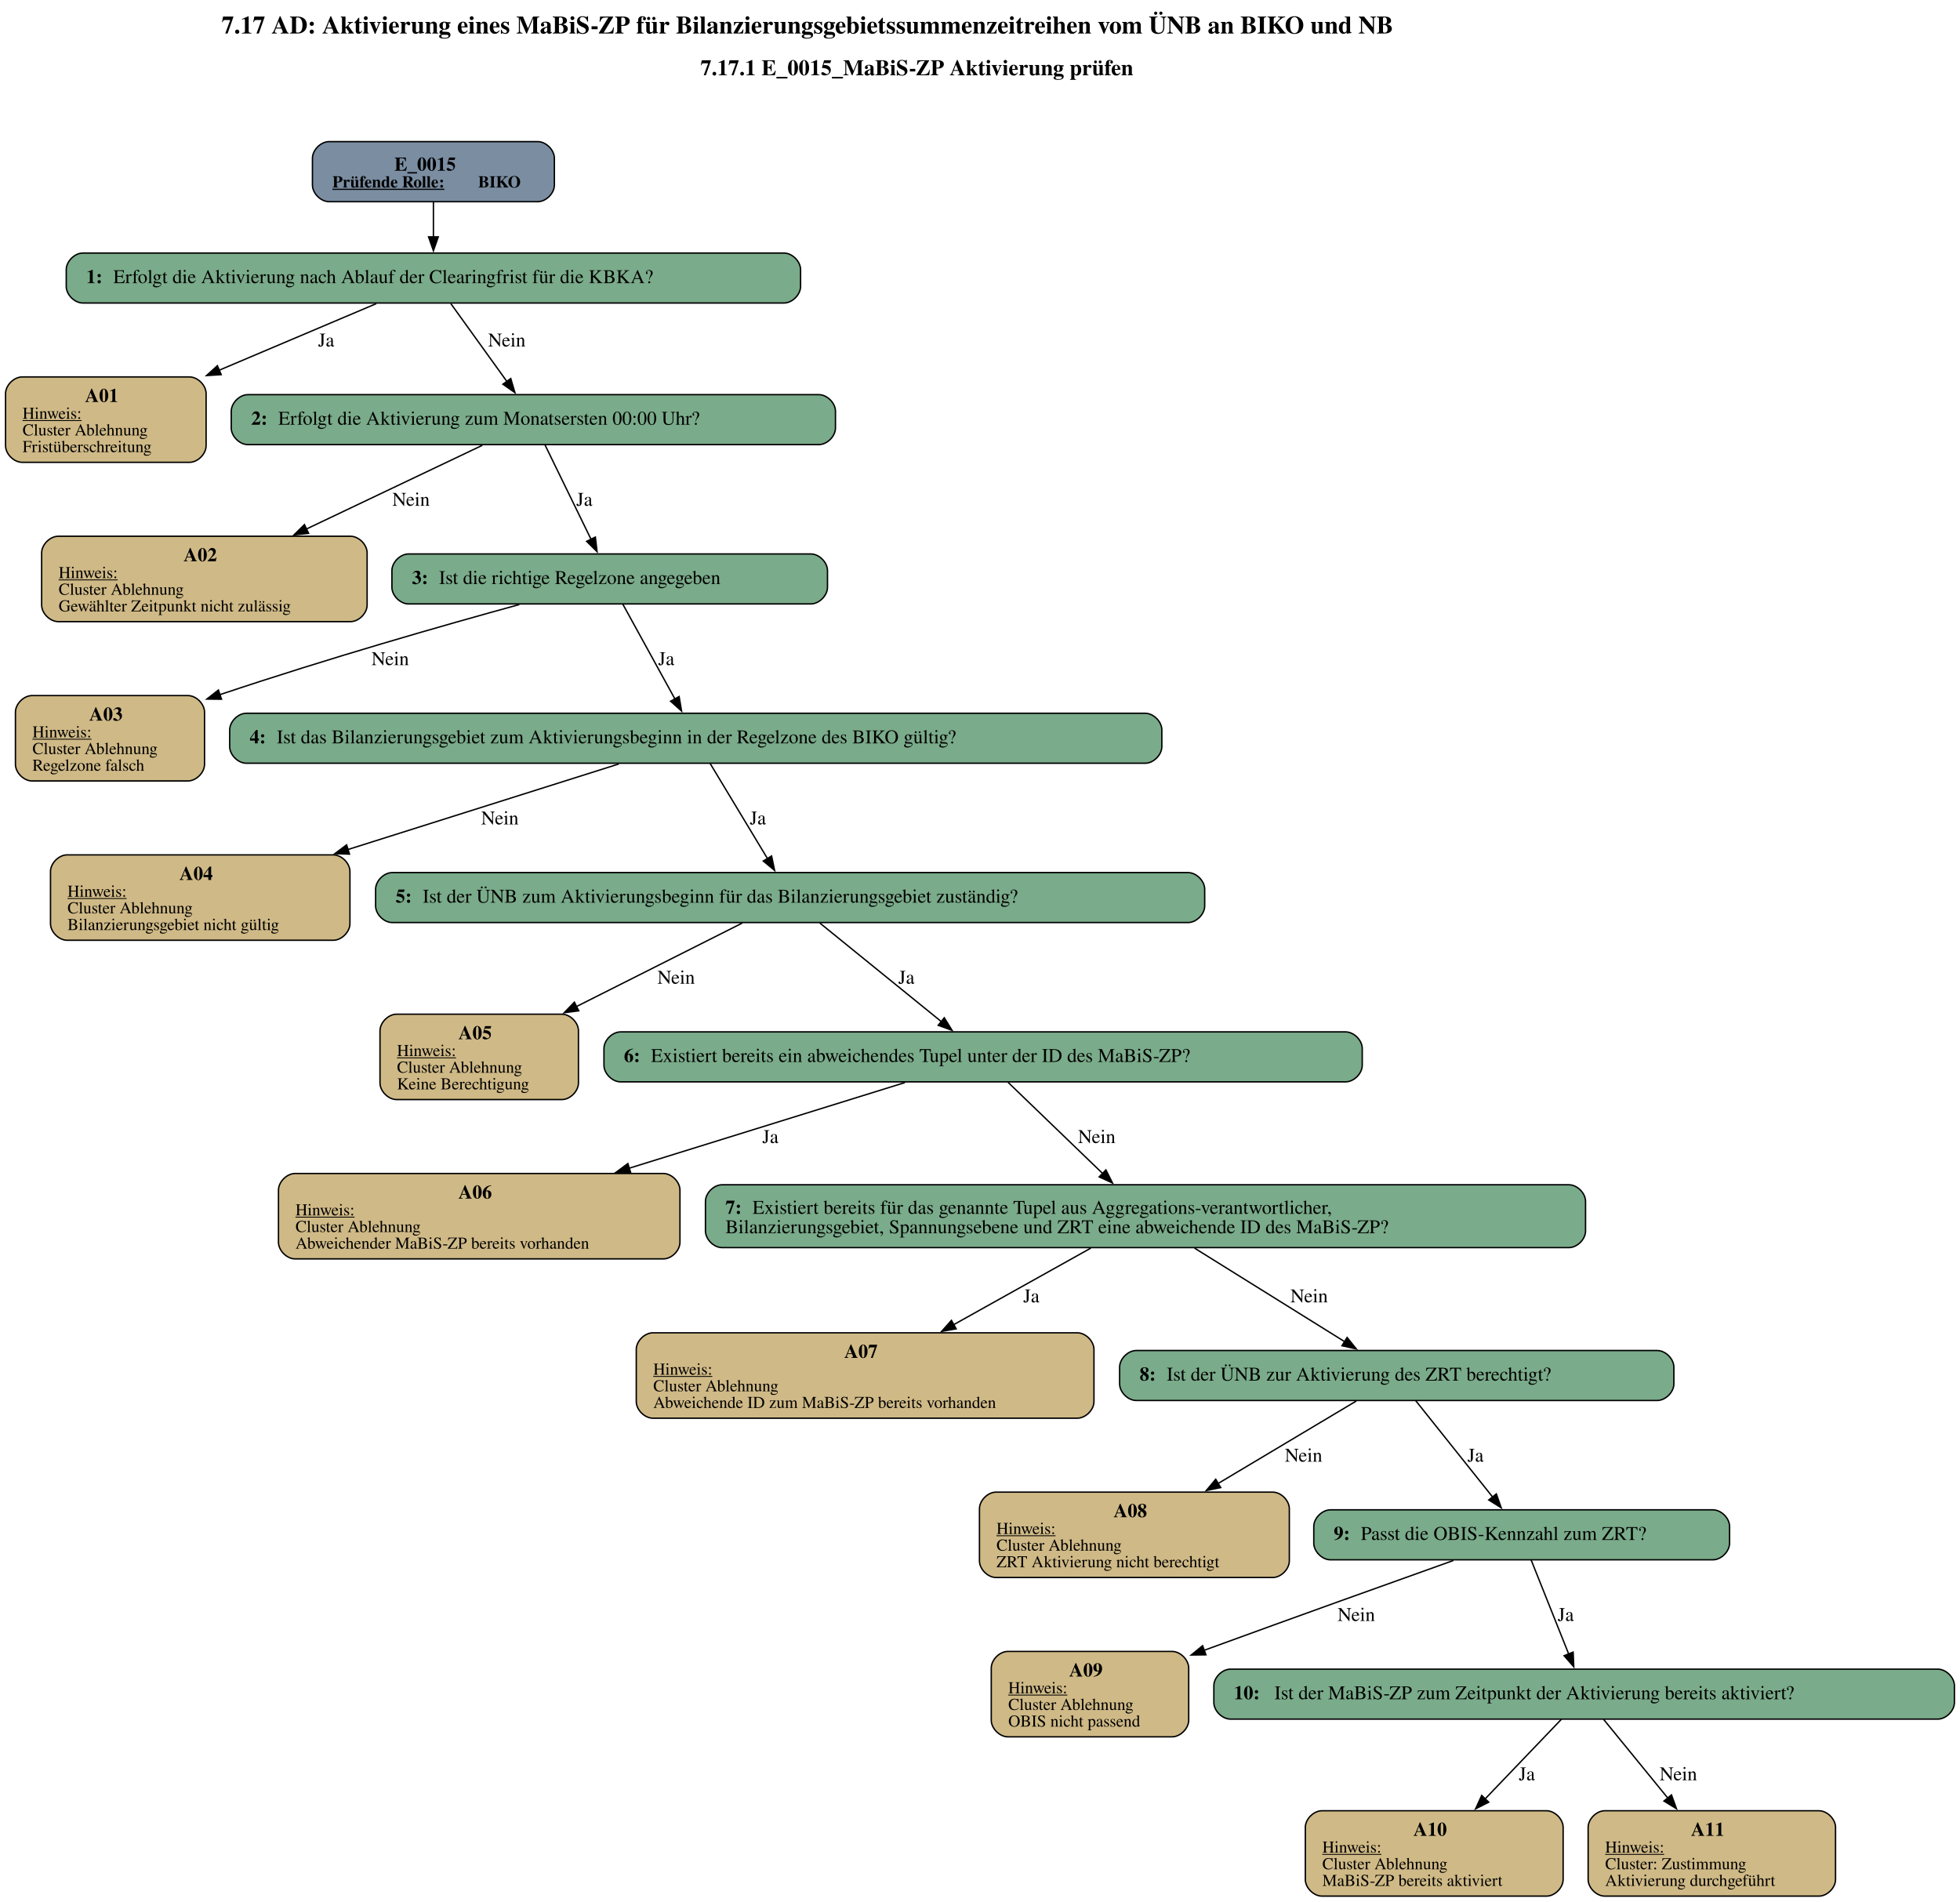
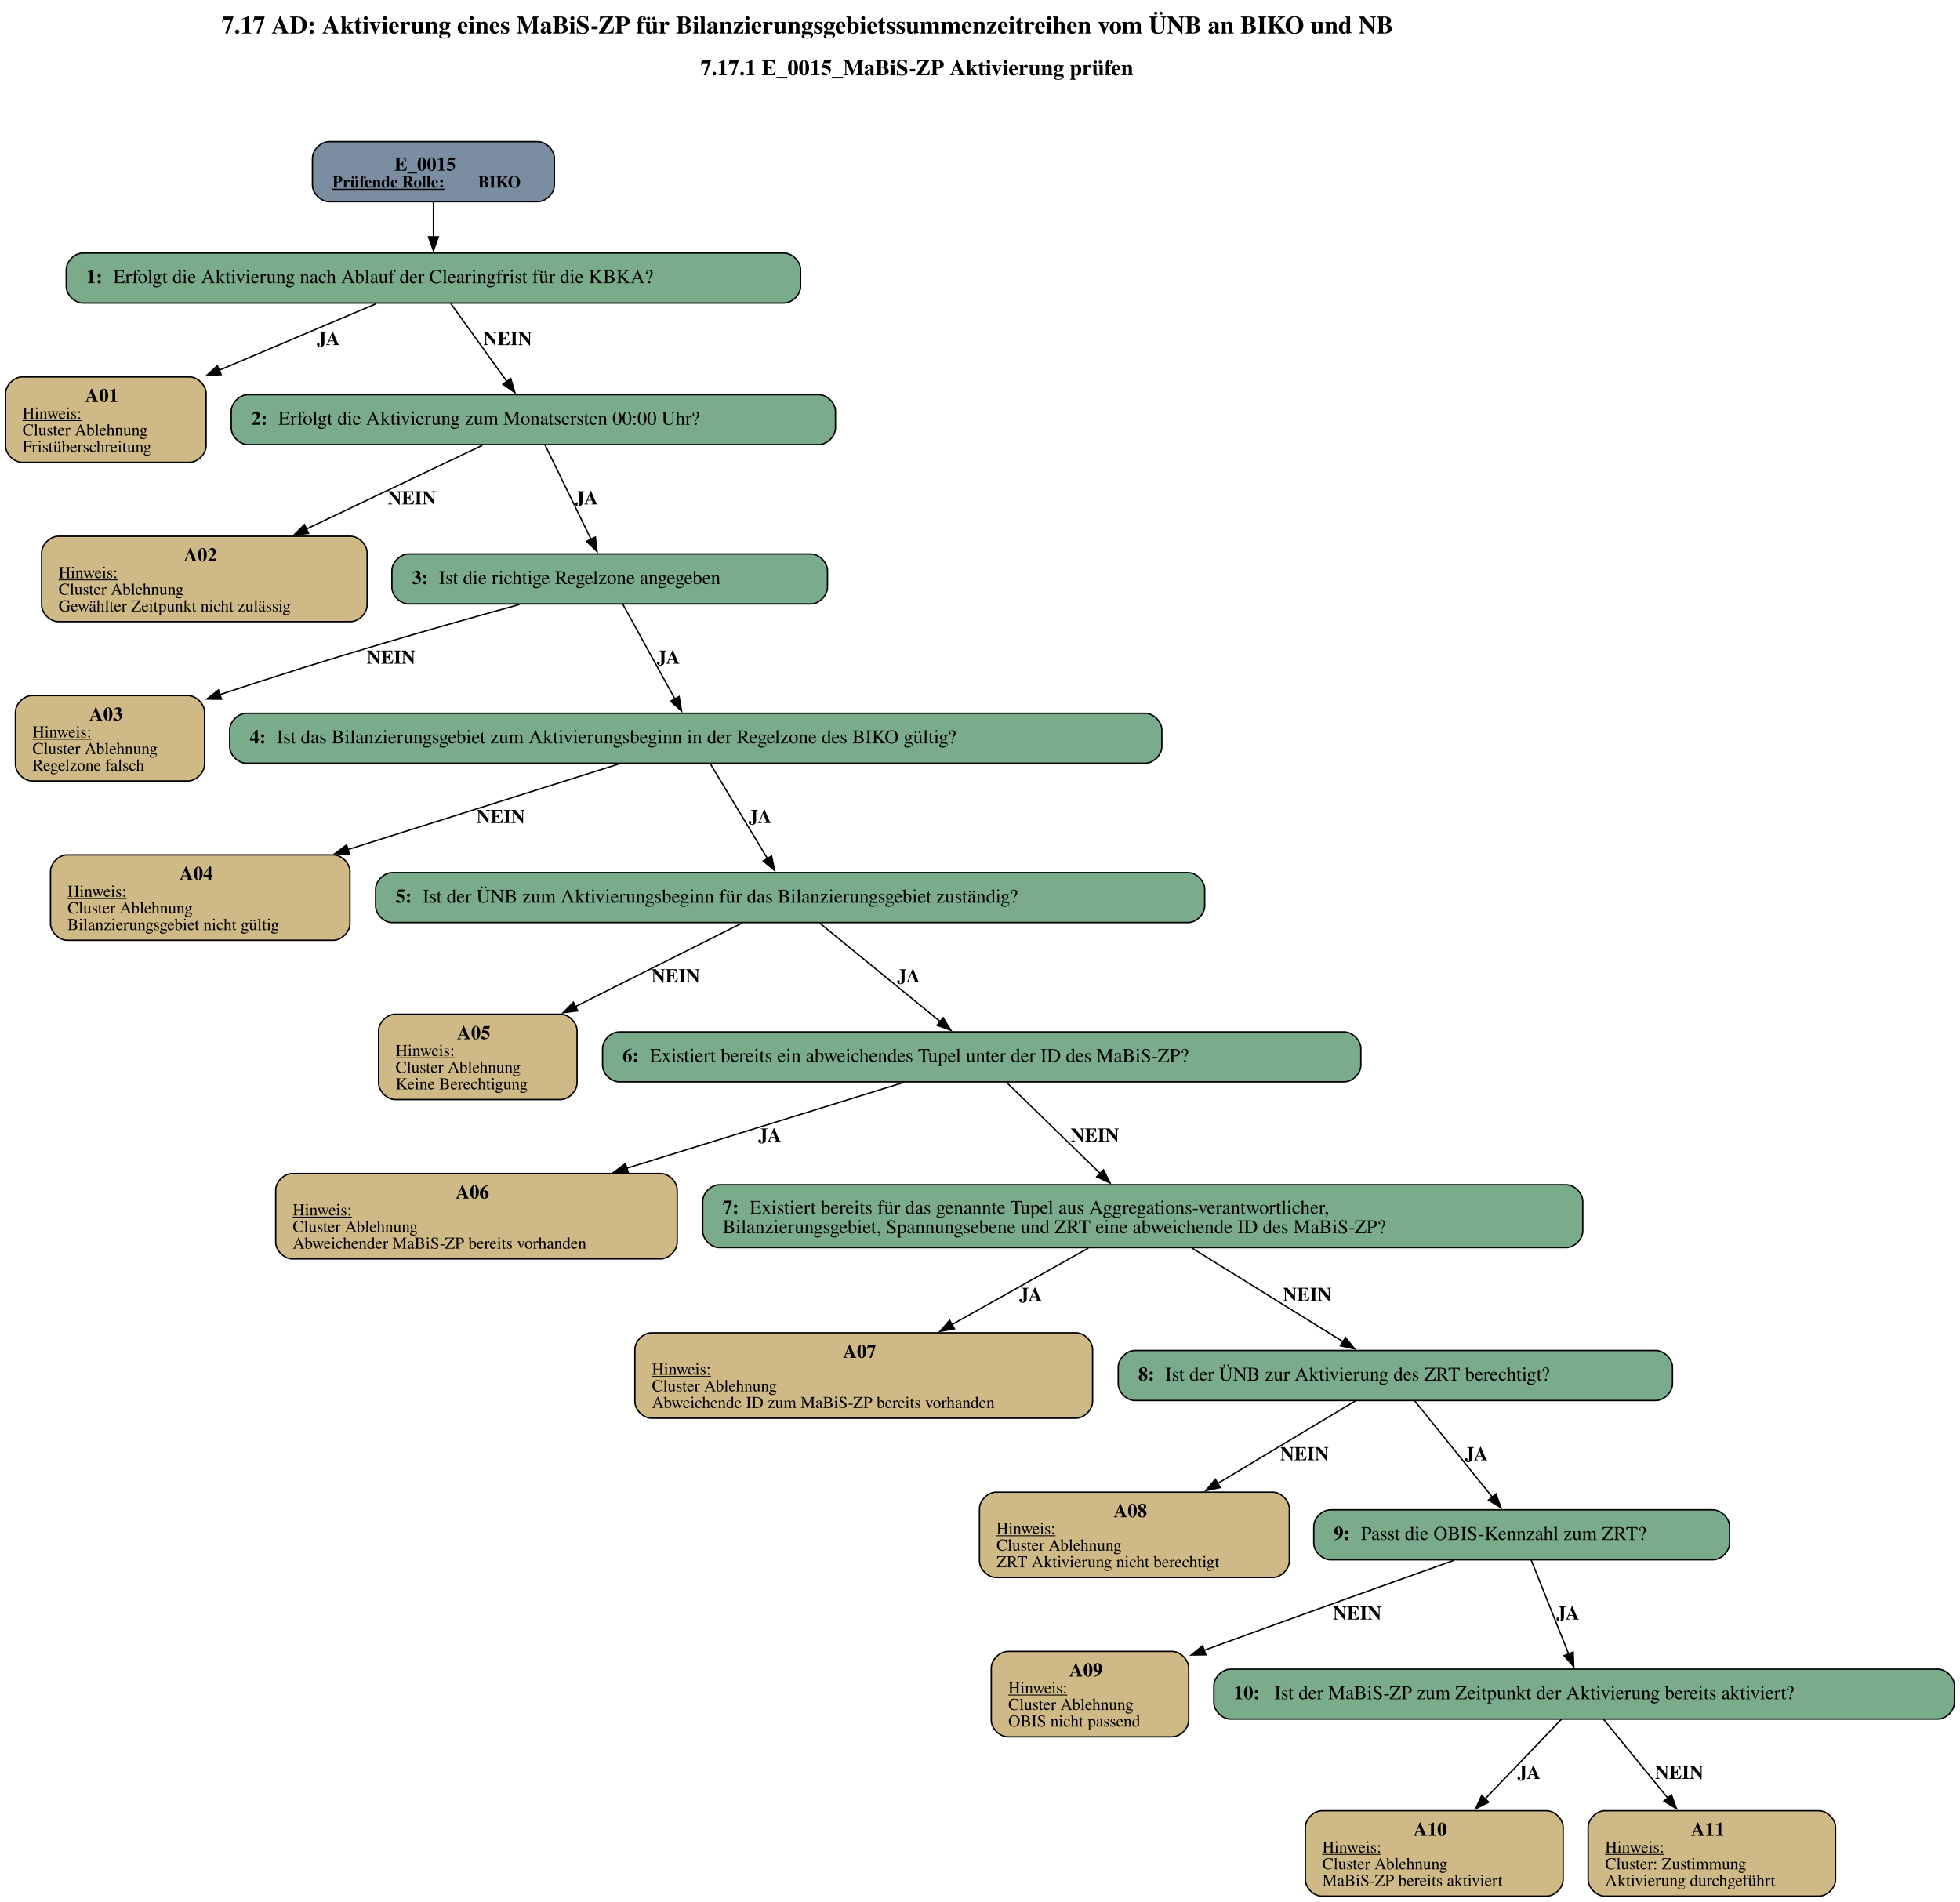
<svg xmlns="http://www.w3.org/2000/svg" width="1412pt" height="1370pt" viewBox="0.00 0.00 1412.02 1369.98">
  <g id="graph0" class="graph" transform="scale(1 1) rotate(0) translate(4 1365.98)">
    <text text-anchor="start" x="155.63" y="-1341.88" font-family="Times,serif" font-weight="bold" font-size="18.00">7.17 AD: Aktivierung eines MaBiS-ZP für Bilanzierungsgebietssummenzeitreihen vom ÜNB an BIKO und NB</text>
    <text text-anchor="start" x="500.63" y="-1311.78" font-family="Times,serif" font-weight="bold" font-size="16.00">7.17.1 E_0015_MaBiS-ZP Aktivierung prüfen</text>
    <g id="node1" class="node">
      <path fill="#7a8da1" stroke="black" d="M383.39,-1263.98C383.39,-1263.98 233.09,-1263.98 233.09,-1263.98 227.09,-1263.98 221.09,-1257.98 221.09,-1251.98 221.09,-1251.98 221.09,-1232.7 221.09,-1232.7 221.09,-1226.7 227.09,-1220.7 233.09,-1220.7 233.09,-1220.7 383.39,-1220.7 383.39,-1220.7 389.39,-1220.7 395.39,-1226.7 395.39,-1232.7 395.39,-1232.7 395.39,-1251.98 395.39,-1251.98 395.39,-1257.98 389.39,-1263.98 383.39,-1263.98" />
      <text text-anchor="start" x="280.12" y="-1243.04" font-family="Times,serif" font-weight="bold" font-size="14.00">E_0015</text>
      <text text-anchor="start" x="235.49" y="-1230.94" font-family="Times,serif" font-weight="bold" text-decoration="underline" font-size="12.00">Prüfende Rolle:</text>
      <text text-anchor="start" x="340.49" y="-1230.94" font-family="Times,serif" font-weight="bold" font-size="12.00"> BIKO</text>
    </g>
    <g id="node2" class="node">
      <path fill="#7aab8a" stroke="black" d="M560.76,-1183.7C560.76,-1183.7 55.72,-1183.7 55.72,-1183.7 49.72,-1183.7 43.72,-1177.7 43.72,-1171.7 43.72,-1171.7 43.72,-1159.7 43.72,-1159.7 43.72,-1153.7 49.72,-1147.7 55.72,-1147.7 55.72,-1147.7 560.76,-1147.7 560.76,-1147.7 566.76,-1147.7 572.76,-1153.7 572.76,-1159.7 572.76,-1159.7 572.76,-1171.7 572.76,-1171.7 572.76,-1177.7 566.76,-1183.7 560.76,-1183.7" />
      <text text-anchor="start" x="58.12" y="-1162.03" font-family="Times,serif" font-weight="bold" font-size="14.00">1: </text>
      <text text-anchor="start" x="77.62" y="-1162.03" font-family="Times,serif" font-size="14.00">Erfolgt die Aktivierung nach Ablauf der Clearingfrist für die KBKA?</text>
    </g>
    <g id="edge1" class="edge">
      <path fill="none" stroke="black" d="M308.24,-1220.55C308.24,-1212.69 308.24,-1203.61 308.24,-1195.17" />
      <polygon fill="black" stroke="black" points="311.74,-1195.37 308.24,-1185.37 304.74,-1195.37 311.74,-1195.37" />
    </g>
    <g id="node3" class="node">
      <path fill="#cfb986" stroke="black" d="M132.48,-1094.45C132.48,-1094.45 12,-1094.45 12,-1094.45 6,-1094.45 0,-1088.45 0,-1082.45 0,-1082.45 0,-1044.93 0,-1044.93 0,-1038.93 6,-1032.93 12,-1032.93 12,-1032.93 132.48,-1032.93 132.48,-1032.93 138.48,-1032.93 144.48,-1038.93 144.48,-1044.93 144.48,-1044.93 144.48,-1082.45 144.48,-1082.45 144.48,-1088.45 138.48,-1094.45 132.48,-1094.45" />
      <text text-anchor="start" x="57.24" y="-1076.39" font-family="Times,serif" font-weight="bold" font-size="14.00">A01</text>
      <text text-anchor="start" x="12.24" y="-1064.29" font-family="Times,serif" text-decoration="underline" font-size="12.00">Hinweis:</text>
      <text text-anchor="start" x="12.24" y="-1052.29" font-family="Times,serif" font-size="12.00">Cluster Ablehnung</text>
      <text text-anchor="start" x="12.24" y="-1040.29" font-family="Times,serif" font-size="12.00">Fristüberschreitung</text>
    </g>
    <g id="edge2" class="edge">
      <path fill="none" stroke="black" d="M267.13,-1147.28C235.85,-1134.03 191.81,-1115.36 153.51,-1099.13" />
      <polygon fill="black" stroke="black" points="155.35,-1096.11 144.78,-1095.43 152.62,-1102.56 155.35,-1096.11" />
-       <text text-anchor="middle" x="230.99" y="-1116.4" font-family="Times,serif" font-size="14.00">Ja</text>
+       <text text-anchor="start" x="224.24" y="-1117.4" font-family="Times,serif" font-weight="bold" font-size="14.00">JA</text>
    </g>
    <g id="node4" class="node">
      <path fill="#7aab8a" stroke="black" d="M585.89,-1081.69C585.89,-1081.69 174.59,-1081.69 174.59,-1081.69 168.59,-1081.69 162.59,-1075.69 162.59,-1069.69 162.59,-1069.69 162.59,-1057.69 162.59,-1057.69 162.59,-1051.69 168.59,-1045.69 174.59,-1045.69 174.59,-1045.69 585.89,-1045.69 585.89,-1045.69 591.89,-1045.69 597.89,-1051.69 597.89,-1057.69 597.89,-1057.69 597.89,-1069.69 597.89,-1069.69 597.89,-1075.69 591.89,-1081.69 585.89,-1081.69" />
      <text text-anchor="start" x="176.99" y="-1060.02" font-family="Times,serif" font-weight="bold" font-size="14.00">2: </text>
      <text text-anchor="start" x="196.49" y="-1060.02" font-family="Times,serif" font-size="14.00">Erfolgt die Aktivierung zum Monatsersten 00:00 Uhr?</text>
    </g>
    <g id="edge3" class="edge">
      <path fill="none" stroke="black" d="M320.78,-1147.28C331.93,-1131.79 348.4,-1108.92 361.18,-1091.17" />
      <polygon fill="black" stroke="black" points="363.96,-1093.3 366.96,-1083.14 358.27,-1089.21 363.96,-1093.3" />
-       <text text-anchor="middle" x="361.12" y="-1116.4" font-family="Times,serif" font-size="14.00">Nein</text>
+       <text text-anchor="start" x="344.24" y="-1117.4" font-family="Times,serif" font-weight="bold" font-size="14.00">NEIN</text>
    </g>
    <g id="node5" class="node">
      <path fill="#cfb986" stroke="black" d="M248.48,-979.68C248.48,-979.68 38,-979.68 38,-979.68 32,-979.68 26,-973.68 26,-967.68 26,-967.68 26,-930.16 26,-930.16 26,-924.16 32,-918.16 38,-918.16 38,-918.16 248.48,-918.16 248.48,-918.16 254.48,-918.16 260.48,-924.16 260.48,-930.16 260.48,-930.16 260.48,-967.68 260.48,-967.68 260.48,-973.68 254.48,-979.68 248.48,-979.68" />
      <text text-anchor="start" x="128.24" y="-961.62" font-family="Times,serif" font-weight="bold" font-size="14.00">A02</text>
      <text text-anchor="start" x="38.24" y="-949.52" font-family="Times,serif" text-decoration="underline" font-size="12.00">Hinweis:</text>
      <text text-anchor="start" x="38.24" y="-937.52" font-family="Times,serif" font-size="12.00">Cluster Ablehnung</text>
      <text text-anchor="start" x="38.24" y="-925.52" font-family="Times,serif" font-size="12.00">Gewählter Zeitpunkt nicht zulässig</text>
    </g>
    <g id="edge4" class="edge">
      <path fill="none" stroke="black" d="M343.47,-1045.19C309.72,-1029.13 258.72,-1004.87 216.64,-984.84" />
      <polygon fill="black" stroke="black" points="218.33,-981.77 207.79,-980.64 215.32,-988.09 218.33,-981.77" />
-       <text text-anchor="middle" x="292.12" y="-1001.63" font-family="Times,serif" font-size="14.00">Nein</text>
+       <text text-anchor="start" x="275.24" y="-1002.63" font-family="Times,serif" font-weight="bold" font-size="14.00">NEIN</text>
    </g>
    <g id="node6" class="node">
      <path fill="#7aab8a" stroke="black" d="M580.14,-966.92C580.14,-966.92 290.34,-966.92 290.34,-966.92 284.34,-966.92 278.34,-960.92 278.34,-954.92 278.34,-954.92 278.34,-942.92 278.34,-942.92 278.34,-936.92 284.34,-930.92 290.34,-930.92 290.34,-930.92 580.14,-930.92 580.14,-930.92 586.14,-930.92 592.14,-936.92 592.14,-942.92 592.14,-942.92 592.14,-954.92 592.14,-954.92 592.14,-960.92 586.14,-966.92 580.14,-966.92" />
      <text text-anchor="start" x="292.74" y="-945.25" font-family="Times,serif" font-weight="bold" font-size="14.00">3: </text>
      <text text-anchor="start" x="312.24" y="-945.25" font-family="Times,serif" font-size="14.00">Ist die richtige Regelzone angegeben</text>
    </g>
    <g id="edge5" class="edge">
      <path fill="none" stroke="black" d="M388.59,-1045.56C397.4,-1027.51 411.4,-998.81 421.76,-977.55" />
      <polygon fill="black" stroke="black" points="424.91,-979.09 426.14,-968.57 418.62,-976.02 424.91,-979.09" />
-       <text text-anchor="middle" x="416.99" y="-1001.63" font-family="Times,serif" font-size="14.00">Ja</text>
+       <text text-anchor="start" x="410.24" y="-1002.63" font-family="Times,serif" font-weight="bold" font-size="14.00">JA</text>
    </g>
    <g id="node7" class="node">
      <path fill="#cfb986" stroke="black" d="M131.35,-864.91C131.35,-864.91 19.12,-864.91 19.12,-864.91 13.12,-864.91 7.12,-858.91 7.12,-852.91 7.12,-852.91 7.12,-815.39 7.12,-815.39 7.12,-809.39 13.12,-803.39 19.12,-803.39 19.12,-803.39 131.35,-803.39 131.35,-803.39 137.35,-803.39 143.35,-809.39 143.35,-815.39 143.35,-815.39 143.35,-852.91 143.35,-852.91 143.35,-858.91 137.35,-864.91 131.35,-864.91" />
      <text text-anchor="start" x="60.24" y="-846.85" font-family="Times,serif" font-weight="bold" font-size="14.00">A03</text>
      <text text-anchor="start" x="19.36" y="-834.75" font-family="Times,serif" text-decoration="underline" font-size="12.00">Hinweis:</text>
      <text text-anchor="start" x="19.36" y="-822.75" font-family="Times,serif" font-size="12.00">Cluster Ablehnung</text>
      <text text-anchor="start" x="19.36" y="-810.75" font-family="Times,serif" font-size="12.00">Regelzone falsch</text>
    </g>
    <g id="edge6" class="edge">
      <path fill="none" stroke="black" d="M370.13,-930.49C314.93,-915.33 233.55,-892.1 154.23,-865.5" />
      <polygon fill="black" stroke="black" points="155.59,-862.27 145,-862.38 153.35,-868.9 155.59,-862.27" />
-       <text text-anchor="middle" x="277.12" y="-886.86" font-family="Times,serif" font-size="14.00">Nein</text>
+       <text text-anchor="start" x="260.24" y="-887.86" font-family="Times,serif" font-weight="bold" font-size="14.00">NEIN</text>
    </g>
    <g id="node8" class="node">
      <path fill="#7aab8a" stroke="black" d="M821.01,-852.15C821.01,-852.15 173.47,-852.15 173.47,-852.15 167.47,-852.15 161.47,-846.15 161.47,-840.15 161.47,-840.15 161.47,-828.15 161.47,-828.15 161.47,-822.15 167.47,-816.15 173.47,-816.15 173.47,-816.15 821.01,-816.15 821.01,-816.15 827.01,-816.15 833.01,-822.15 833.01,-828.15 833.01,-828.15 833.01,-840.15 833.01,-840.15 833.01,-846.15 827.01,-852.15 821.01,-852.15" />
      <text text-anchor="start" x="175.87" y="-830.48" font-family="Times,serif" font-weight="bold" font-size="14.00">4: </text>
      <text text-anchor="start" x="195.37" y="-830.48" font-family="Times,serif" font-size="14.00">Ist das Bilanzierungsgebiet zum Aktivierungsbeginn in der Regelzone des BIKO gültig?</text>
    </g>
    <g id="edge7" class="edge">
      <path fill="none" stroke="black" d="M444.66,-930.79C454.63,-912.66 470.51,-883.78 482.21,-862.49" />
      <polygon fill="black" stroke="black" points="485.25,-864.21 487.01,-853.76 479.12,-860.84 485.25,-864.21" />
-       <text text-anchor="middle" x="475.99" y="-886.86" font-family="Times,serif" font-size="14.00">Ja</text>
+       <text text-anchor="start" x="469.24" y="-887.86" font-family="Times,serif" font-weight="bold" font-size="14.00">JA</text>
    </g>
    <g id="node9" class="node">
      <path fill="#cfb986" stroke="black" d="M236.11,-750.14C236.11,-750.14 44.38,-750.14 44.38,-750.14 38.38,-750.14 32.38,-744.14 32.38,-738.14 32.38,-738.14 32.38,-700.62 32.38,-700.62 32.38,-694.62 38.38,-688.62 44.38,-688.62 44.38,-688.62 236.11,-688.62 236.11,-688.62 242.11,-688.62 248.11,-694.62 248.11,-700.62 248.11,-700.62 248.11,-738.14 248.11,-738.14 248.11,-744.14 242.11,-750.14 236.11,-750.14" />
      <text text-anchor="start" x="125.24" y="-732.08" font-family="Times,serif" font-weight="bold" font-size="14.00">A04</text>
      <text text-anchor="start" x="44.62" y="-719.98" font-family="Times,serif" text-decoration="underline" font-size="12.00">Hinweis:</text>
      <text text-anchor="start" x="44.62" y="-707.98" font-family="Times,serif" font-size="12.00">Cluster Ablehnung</text>
      <text text-anchor="start" x="44.62" y="-695.98" font-family="Times,serif" font-size="12.00">Bilanzierungsgebiet nicht gültig</text>
    </g>
    <g id="edge8" class="edge">
      <path fill="none" stroke="black" d="M441.85,-815.65C389.92,-799.25 310.88,-774.28 246.74,-754.02" />
      <polygon fill="black" stroke="black" points="247.8,-750.69 237.21,-751.01 245.69,-757.36 247.8,-750.69" />
-       <text text-anchor="middle" x="356.12" y="-772.09" font-family="Times,serif" font-size="14.00">Nein</text>
+       <text text-anchor="start" x="339.24" y="-773.09" font-family="Times,serif" font-weight="bold" font-size="14.00">NEIN</text>
    </g>
    <g id="node10" class="node">
      <path fill="#7aab8a" stroke="black" d="M851.89,-737.38C851.89,-737.38 278.59,-737.38 278.59,-737.38 272.59,-737.38 266.59,-731.38 266.59,-725.38 266.59,-725.38 266.59,-713.38 266.59,-713.38 266.59,-707.38 272.59,-701.38 278.59,-701.38 278.59,-701.38 851.89,-701.38 851.89,-701.38 857.89,-701.38 863.89,-707.38 863.89,-713.38 863.89,-713.38 863.89,-725.38 863.89,-725.38 863.89,-731.38 857.89,-737.38 851.89,-737.38" />
      <text text-anchor="start" x="280.99" y="-715.71" font-family="Times,serif" font-weight="bold" font-size="14.00">5: </text>
      <text text-anchor="start" x="300.49" y="-715.71" font-family="Times,serif" font-size="14.00">Ist der ÜNB zum Aktivierungsbeginn für das Bilanzierungsgebiet zuständig?</text>
    </g>
    <g id="edge9" class="edge">
      <path fill="none" stroke="black" d="M507.57,-816.02C518.55,-797.81 536.08,-768.74 548.93,-747.43" />
      <polygon fill="black" stroke="black" points="551.87,-749.34 554.03,-738.96 545.87,-745.72 551.87,-749.34" />
-       <text text-anchor="middle" x="541.99" y="-772.09" font-family="Times,serif" font-size="14.00">Ja</text>
+       <text text-anchor="start" x="535.24" y="-773.09" font-family="Times,serif" font-weight="bold" font-size="14.00">JA</text>
    </g>
    <g id="node11" class="node">
-       <path fill="#cfb986" stroke="black" d="M400.73,-635.37C400.73,-635.37 281.75,-635.37 281.75,-635.37 275.75,-635.37 269.75,-629.37 269.75,-623.37 269.75,-623.37 269.75,-585.85 269.75,-585.85 269.75,-579.85 275.75,-573.85 281.75,-573.85 281.75,-573.85 400.73,-573.85 400.73,-573.85 406.73,-573.85 412.73,-579.85 412.73,-585.85 412.73,-585.85 412.73,-623.37 412.73,-623.37 412.73,-629.37 406.73,-635.37 400.73,-635.37" />
-       <text text-anchor="start" x="326.24" y="-617.31" font-family="Times,serif" font-weight="bold" font-size="14.00">A05</text>
-       <text text-anchor="start" x="281.99" y="-605.21" font-family="Times,serif" text-decoration="underline" font-size="12.00">Hinweis:</text>
-       <text text-anchor="start" x="281.99" y="-593.21" font-family="Times,serif" font-size="12.00">Cluster Ablehnung</text>
-       <text text-anchor="start" x="281.99" y="-581.21" font-family="Times,serif" font-size="12.00">Keine Berechtigung</text>
+       <path fill="#cfb986" stroke="black" d="M399.73,-635.37C399.73,-635.37 280.75,-635.37 280.75,-635.37 274.75,-635.37 268.75,-629.37 268.75,-623.37 268.75,-623.37 268.75,-585.85 268.75,-585.85 268.75,-579.85 274.75,-573.85 280.75,-573.85 280.75,-573.85 399.73,-573.85 399.73,-573.85 405.73,-573.85 411.73,-579.85 411.73,-585.85 411.73,-585.85 411.73,-623.37 411.73,-623.37 411.73,-629.37 405.73,-635.37 399.73,-635.37" />
+       <text text-anchor="start" x="325.24" y="-617.31" font-family="Times,serif" font-weight="bold" font-size="14.00">A05</text>
+       <text text-anchor="start" x="280.99" y="-605.21" font-family="Times,serif" text-decoration="underline" font-size="12.00">Hinweis:</text>
+       <text text-anchor="start" x="280.99" y="-593.21" font-family="Times,serif" font-size="12.00">Cluster Ablehnung</text>
+       <text text-anchor="start" x="280.99" y="-581.21" font-family="Times,serif" font-size="12.00">Keine Berechtigung</text>
    </g>
    <g id="edge10" class="edge">
-       <path fill="none" stroke="black" d="M530.73,-701.01C499.01,-685.04 451.02,-660.87 411.27,-640.86" />
-       <polygon fill="black" stroke="black" points="412.95,-637.79 402.44,-636.42 409.8,-644.05 412.95,-637.79" />
-       <text text-anchor="middle" x="483.12" y="-657.32" font-family="Times,serif" font-size="14.00">Nein</text>
+       <path fill="none" stroke="black" d="M530.58,-701.01C498.71,-685.04 450.51,-660.87 410.58,-640.86" />
+       <polygon fill="black" stroke="black" points="412.22,-637.77 401.71,-636.42 409.08,-644.03 412.22,-637.77" />
+       <text text-anchor="start" x="465.24" y="-658.32" font-family="Times,serif" font-weight="bold" font-size="14.00">NEIN</text>
    </g>
    <g id="node12" class="node">
-       <path fill="#7aab8a" stroke="black" d="M965.39,-622.61C965.39,-622.61 443.09,-622.61 443.09,-622.61 437.09,-622.61 431.09,-616.61 431.09,-610.61 431.09,-610.61 431.09,-598.61 431.09,-598.61 431.09,-592.61 437.09,-586.61 443.09,-586.61 443.09,-586.61 965.39,-586.61 965.39,-586.61 971.39,-586.61 977.39,-592.61 977.39,-598.61 977.39,-598.61 977.39,-610.61 977.39,-610.61 977.39,-616.61 971.39,-622.61 965.39,-622.61" />
-       <text text-anchor="start" x="445.49" y="-600.94" font-family="Times,serif" font-weight="bold" font-size="14.00">6: </text>
-       <text text-anchor="start" x="464.99" y="-600.94" font-family="Times,serif" font-size="14.00">Existiert bereits ein abweichendes Tupel unter der ID des MaBiS-ZP?</text>
+       <path fill="#7aab8a" stroke="black" d="M964.39,-622.61C964.39,-622.61 442.09,-622.61 442.09,-622.61 436.09,-622.61 430.09,-616.61 430.09,-610.61 430.09,-610.61 430.09,-598.61 430.09,-598.61 430.09,-592.61 436.09,-586.61 442.09,-586.61 442.09,-586.61 964.39,-586.61 964.39,-586.61 970.39,-586.61 976.39,-592.61 976.39,-598.61 976.39,-598.61 976.39,-610.61 976.39,-610.61 976.39,-616.61 970.39,-622.61 964.39,-622.61" />
+       <text text-anchor="start" x="444.49" y="-600.94" font-family="Times,serif" font-weight="bold" font-size="14.00">6: </text>
+       <text text-anchor="start" x="463.99" y="-600.94" font-family="Times,serif" font-size="14.00">Existiert bereits ein abweichendes Tupel unter der ID des MaBiS-ZP?</text>
    </g>
    <g id="edge11" class="edge">
-       <path fill="none" stroke="black" d="M586.65,-701.01C610.09,-682 647.83,-651.38 674.21,-629.97" />
-       <polygon fill="black" stroke="black" points="676.29,-632.79 681.85,-623.77 671.88,-627.35 676.29,-632.79" />
-       <text text-anchor="middle" x="648.99" y="-657.32" font-family="Times,serif" font-size="14.00">Ja</text>
+       <path fill="none" stroke="black" d="M586.5,-701.01C609.77,-682 647.23,-651.38 673.43,-629.97" />
+       <polygon fill="black" stroke="black" points="675.48,-632.81 681.01,-623.78 671.05,-627.39 675.48,-632.81" />
+       <text text-anchor="start" x="642.24" y="-658.32" font-family="Times,serif" font-weight="bold" font-size="14.00">JA</text>
    </g>
    <g id="node13" class="node">
-       <path fill="#cfb986" stroke="black" d="M473.86,-520.6C473.86,-520.6 208.62,-520.6 208.62,-520.6 202.62,-520.6 196.62,-514.6 196.62,-508.6 196.62,-508.6 196.62,-471.08 196.62,-471.08 196.62,-465.08 202.62,-459.08 208.62,-459.08 208.62,-459.08 473.86,-459.08 473.86,-459.08 479.86,-459.08 485.86,-465.08 485.86,-471.08 485.86,-471.08 485.86,-508.6 485.86,-508.6 485.86,-514.6 479.86,-520.6 473.86,-520.6" />
-       <text text-anchor="start" x="326.24" y="-502.54" font-family="Times,serif" font-weight="bold" font-size="14.00">A06</text>
-       <text text-anchor="start" x="208.87" y="-490.44" font-family="Times,serif" text-decoration="underline" font-size="12.00">Hinweis:</text>
-       <text text-anchor="start" x="208.87" y="-478.44" font-family="Times,serif" font-size="12.00">Cluster Ablehnung</text>
-       <text text-anchor="start" x="208.87" y="-466.44" font-family="Times,serif" font-size="12.00">Abweichender MaBiS-ZP bereits vorhanden</text>
+       <path fill="#cfb986" stroke="black" d="M471.86,-520.6C471.86,-520.6 206.62,-520.6 206.62,-520.6 200.62,-520.6 194.62,-514.6 194.62,-508.6 194.62,-508.6 194.62,-471.08 194.62,-471.08 194.62,-465.08 200.62,-459.08 206.62,-459.08 206.62,-459.08 471.86,-459.08 471.86,-459.08 477.86,-459.08 483.86,-465.08 483.86,-471.08 483.86,-471.08 483.86,-508.6 483.86,-508.6 483.86,-514.6 477.86,-520.6 471.86,-520.6" />
+       <text text-anchor="start" x="324.24" y="-502.54" font-family="Times,serif" font-weight="bold" font-size="14.00">A06</text>
+       <text text-anchor="start" x="206.87" y="-490.44" font-family="Times,serif" text-decoration="underline" font-size="12.00">Hinweis:</text>
+       <text text-anchor="start" x="206.87" y="-478.44" font-family="Times,serif" font-size="12.00">Cluster Ablehnung</text>
+       <text text-anchor="start" x="206.87" y="-466.44" font-family="Times,serif" font-size="12.00">Abweichender MaBiS-ZP bereits vorhanden</text>
    </g>
    <g id="edge12" class="edge">
-       <path fill="none" stroke="black" d="M647.92,-586.11C595.01,-569.68 514.42,-544.64 449.13,-524.36" />
-       <polygon fill="black" stroke="black" points="450.41,-521.09 439.82,-521.47 448.33,-527.77 450.41,-521.09" />
-       <text text-anchor="middle" x="550.99" y="-542.55" font-family="Times,serif" font-size="14.00">Ja</text>
+       <path fill="none" stroke="black" d="M646.76,-586.11C593.71,-569.68 512.89,-544.64 447.43,-524.36" />
+       <polygon fill="black" stroke="black" points="448.68,-521.08 438.09,-521.46 446.6,-527.77 448.68,-521.08" />
+       <text text-anchor="start" x="542.24" y="-543.55" font-family="Times,serif" font-weight="bold" font-size="14.00">JA</text>
    </g>
    <g id="node14" class="node">
-       <path fill="#7aab8a" stroke="black" d="M1126.26,-512.48C1126.26,-512.48 516.22,-512.48 516.22,-512.48 510.22,-512.48 504.22,-506.48 504.22,-500.48 504.22,-500.48 504.22,-479.2 504.22,-479.2 504.22,-473.2 510.22,-467.2 516.22,-467.2 516.22,-467.2 1126.26,-467.2 1126.26,-467.2 1132.26,-467.2 1138.26,-473.2 1138.26,-479.2 1138.26,-479.2 1138.26,-500.48 1138.26,-500.48 1138.26,-506.48 1132.26,-512.48 1126.26,-512.48" />
-       <text text-anchor="start" x="518.62" y="-491.54" font-family="Times,serif" font-weight="bold" font-size="14.00">7: </text>
-       <text text-anchor="start" x="538.12" y="-491.54" font-family="Times,serif" font-size="14.00">Existiert bereits für das genannte Tupel aus Aggregations-verantwortlicher,</text>
-       <text text-anchor="start" x="518.62" y="-477.54" font-family="Times,serif" font-size="14.00">Bilanzierungsgebiet, Spannungsebene und ZRT eine abweichende ID des MaBiS-ZP?</text>
+       <path fill="#7aab8a" stroke="black" d="M1124.26,-512.48C1124.26,-512.48 514.22,-512.48 514.22,-512.48 508.22,-512.48 502.22,-506.48 502.22,-500.48 502.22,-500.48 502.22,-479.2 502.22,-479.2 502.22,-473.2 508.22,-467.2 514.22,-467.2 514.22,-467.2 1124.26,-467.2 1124.26,-467.2 1130.26,-467.2 1136.26,-473.2 1136.26,-479.2 1136.26,-479.2 1136.26,-500.48 1136.26,-500.48 1136.26,-506.48 1130.26,-512.48 1124.26,-512.48" />
+       <text text-anchor="start" x="516.62" y="-491.54" font-family="Times,serif" font-weight="bold" font-size="14.00">7: </text>
+       <text text-anchor="start" x="536.12" y="-491.54" font-family="Times,serif" font-size="14.00">Existiert bereits für das genannte Tupel aus Aggregations-verantwortlicher,</text>
+       <text text-anchor="start" x="516.62" y="-477.54" font-family="Times,serif" font-size="14.00">Bilanzierungsgebiet, Spannungsebene und ZRT eine abweichende ID des MaBiS-ZP?</text>
    </g>
    <g id="edge13" class="edge">
-       <path fill="none" stroke="black" d="M722.26,-586.24C740.37,-568.78 768.63,-541.55 790.32,-520.64" />
-       <polygon fill="black" stroke="black" points="792.72,-523.19 797.49,-513.73 787.86,-518.15 792.72,-523.19" />
-       <text text-anchor="middle" x="786.12" y="-542.55" font-family="Times,serif" font-size="14.00">Nein</text>
+       <path fill="none" stroke="black" d="M721.11,-586.24C739.06,-568.78 767.08,-541.55 788.59,-520.64" />
+       <polygon fill="black" stroke="black" points="790.96,-523.22 795.69,-513.74 786.08,-518.2 790.96,-523.22" />
+       <text text-anchor="start" x="767.24" y="-543.55" font-family="Times,serif" font-weight="bold" font-size="14.00">NEIN</text>
    </g>
    <g id="node15" class="node">
-       <path fill="#cfb986" stroke="black" d="M772.11,-405.83C772.11,-405.83 466.38,-405.83 466.38,-405.83 460.38,-405.83 454.38,-399.83 454.38,-393.83 454.38,-393.83 454.38,-356.31 454.38,-356.31 454.38,-350.31 460.38,-344.31 466.38,-344.31 466.38,-344.31 772.11,-344.31 772.11,-344.31 778.11,-344.31 784.11,-350.31 784.11,-356.31 784.11,-356.31 784.11,-393.83 784.11,-393.83 784.11,-399.83 778.11,-405.83 772.11,-405.83" />
-       <text text-anchor="start" x="604.24" y="-387.77" font-family="Times,serif" font-weight="bold" font-size="14.00">A07</text>
-       <text text-anchor="start" x="466.62" y="-375.67" font-family="Times,serif" text-decoration="underline" font-size="12.00">Hinweis:</text>
-       <text text-anchor="start" x="466.62" y="-363.67" font-family="Times,serif" font-size="12.00">Cluster Ablehnung</text>
-       <text text-anchor="start" x="466.62" y="-351.67" font-family="Times,serif" font-size="12.00">Abweichende ID zum MaBiS-ZP bereits vorhanden</text>
+       <path fill="#cfb986" stroke="black" d="M771.11,-405.83C771.11,-405.83 465.38,-405.83 465.38,-405.83 459.38,-405.83 453.38,-399.83 453.38,-393.83 453.38,-393.83 453.38,-356.31 453.38,-356.31 453.38,-350.31 459.38,-344.31 465.38,-344.31 465.38,-344.31 771.11,-344.31 771.11,-344.31 777.11,-344.31 783.11,-350.31 783.11,-356.31 783.11,-356.31 783.11,-393.83 783.11,-393.83 783.11,-399.83 777.11,-405.83 771.11,-405.83" />
+       <text text-anchor="start" x="603.24" y="-387.77" font-family="Times,serif" font-weight="bold" font-size="14.00">A07</text>
+       <text text-anchor="start" x="465.62" y="-375.67" font-family="Times,serif" text-decoration="underline" font-size="12.00">Hinweis:</text>
+       <text text-anchor="start" x="465.62" y="-363.67" font-family="Times,serif" font-size="12.00">Cluster Ablehnung</text>
+       <text text-anchor="start" x="465.62" y="-351.67" font-family="Times,serif" font-size="12.00">Abweichende ID zum MaBiS-ZP bereits vorhanden</text>
    </g>
    <g id="edge14" class="edge">
-       <path fill="none" stroke="black" d="M781.81,-466.83C753.72,-451.15 715.35,-429.72 682.94,-411.63" />
-       <polygon fill="black" stroke="black" points="684.85,-408.69 674.41,-406.87 681.44,-414.8 684.85,-408.69" />
-       <text text-anchor="middle" x="738.99" y="-427.78" font-family="Times,serif" font-size="14.00">Ja</text>
+       <path fill="none" stroke="black" d="M780.01,-466.83C752.05,-451.15 713.87,-429.72 681.62,-411.63" />
+       <polygon fill="black" stroke="black" points="683.58,-408.71 673.14,-406.87 680.15,-414.82 683.58,-408.71" />
+       <text text-anchor="start" x="730.24" y="-428.78" font-family="Times,serif" font-weight="bold" font-size="14.00">JA</text>
    </g>
    <g id="node16" class="node">
-       <path fill="#7aab8a" stroke="black" d="M1189.89,-393.07C1189.89,-393.07 814.59,-393.07 814.59,-393.07 808.59,-393.07 802.59,-387.07 802.59,-381.07 802.59,-381.07 802.59,-369.07 802.59,-369.07 802.59,-363.07 808.59,-357.07 814.59,-357.07 814.59,-357.07 1189.89,-357.07 1189.89,-357.07 1195.89,-357.07 1201.89,-363.07 1201.89,-369.07 1201.89,-369.07 1201.89,-381.07 1201.89,-381.07 1201.89,-387.07 1195.89,-393.07 1189.89,-393.07" />
-       <text text-anchor="start" x="816.99" y="-371.39" font-family="Times,serif" font-weight="bold" font-size="14.00">8: </text>
-       <text text-anchor="start" x="836.49" y="-371.39" font-family="Times,serif" font-size="14.00">Ist der ÜNB zur Aktivierung des ZRT berechtigt?</text>
+       <path fill="#7aab8a" stroke="black" d="M1188.89,-393.07C1188.89,-393.07 813.59,-393.07 813.59,-393.07 807.59,-393.07 801.59,-387.07 801.59,-381.07 801.59,-381.07 801.59,-369.07 801.59,-369.07 801.59,-363.07 807.59,-357.07 813.59,-357.07 813.59,-357.07 1188.89,-357.07 1188.89,-357.07 1194.89,-357.07 1200.89,-363.07 1200.89,-369.07 1200.89,-369.07 1200.89,-381.07 1200.89,-381.07 1200.89,-387.07 1194.89,-393.07 1188.89,-393.07" />
+       <text text-anchor="start" x="815.99" y="-371.39" font-family="Times,serif" font-weight="bold" font-size="14.00">8: </text>
+       <text text-anchor="start" x="835.49" y="-371.39" font-family="Times,serif" font-size="14.00">Ist der ÜNB zur Aktivierung des ZRT berechtigt?</text>
    </g>
    <g id="edge15" class="edge">
-       <path fill="none" stroke="black" d="M856.57,-466.83C887.8,-447.37 933.21,-419.08 965.01,-399.27" />
-       <polygon fill="black" stroke="black" points="966.48,-402.47 973.12,-394.21 962.78,-396.53 966.48,-402.47" />
-       <text text-anchor="middle" x="939.12" y="-427.78" font-family="Times,serif" font-size="14.00">Nein</text>
+       <path fill="none" stroke="black" d="M854.76,-466.83C886.17,-447.37 931.83,-419.08 963.8,-399.27" />
+       <polygon fill="black" stroke="black" points="965.31,-402.45 971.97,-394.21 961.62,-396.5 965.31,-402.45" />
+       <text text-anchor="start" x="920.24" y="-428.78" font-family="Times,serif" font-weight="bold" font-size="14.00">NEIN</text>
    </g>
    <g id="node17" class="node">
      <path fill="#cfb986" stroke="black" d="M912.86,-291.06C912.86,-291.06 713.62,-291.06 713.62,-291.06 707.62,-291.06 701.62,-285.06 701.62,-279.06 701.62,-279.06 701.62,-241.54 701.62,-241.54 701.62,-235.54 707.62,-229.54 713.62,-229.54 713.62,-229.54 912.86,-229.54 912.86,-229.54 918.86,-229.54 924.86,-235.54 924.86,-241.54 924.86,-241.54 924.86,-279.06 924.86,-279.06 924.86,-285.06 918.86,-291.06 912.86,-291.06" />
      <text text-anchor="start" x="798.24" y="-273" font-family="Times,serif" font-weight="bold" font-size="14.00">A08</text>
      <text text-anchor="start" x="713.87" y="-260.9" font-family="Times,serif" text-decoration="underline" font-size="12.00">Hinweis:</text>
      <text text-anchor="start" x="713.87" y="-248.9" font-family="Times,serif" font-size="12.00">Cluster Ablehnung</text>
      <text text-anchor="start" x="713.87" y="-236.9" font-family="Times,serif" font-size="12.00">ZRT Aktivierung nicht berechtigt</text>
    </g>
    <g id="edge16" class="edge">
-       <path fill="none" stroke="black" d="M973.12,-356.7C946.64,-340.9 906.72,-317.08 873.4,-297.19" />
-       <polygon fill="black" stroke="black" points="875.42,-294.33 865.04,-292.21 871.83,-300.34 875.42,-294.33" />
-       <text text-anchor="middle" x="935.12" y="-313.01" font-family="Times,serif" font-size="14.00">Nein</text>
+       <path fill="none" stroke="black" d="M972.28,-356.7C945.93,-340.9 906.23,-317.08 873.08,-297.19" />
+       <polygon fill="black" stroke="black" points="875.15,-294.35 864.77,-292.21 871.55,-300.36 875.15,-294.35" />
+       <text text-anchor="start" x="918.24" y="-314.01" font-family="Times,serif" font-weight="bold" font-size="14.00">NEIN</text>
    </g>
    <g id="node18" class="node">
      <path fill="#7aab8a" stroke="black" d="M1230.02,-278.3C1230.02,-278.3 954.47,-278.3 954.47,-278.3 948.47,-278.3 942.47,-272.3 942.47,-266.3 942.47,-266.3 942.47,-254.3 942.47,-254.3 942.47,-248.3 948.47,-242.3 954.47,-242.3 954.47,-242.3 1230.02,-242.3 1230.02,-242.3 1236.02,-242.3 1242.02,-248.3 1242.02,-254.3 1242.02,-254.3 1242.02,-266.3 1242.02,-266.3 1242.02,-272.3 1236.02,-278.3 1230.02,-278.3" />
      <text text-anchor="start" x="956.87" y="-256.62" font-family="Times,serif" font-weight="bold" font-size="14.00">9: </text>
      <text text-anchor="start" x="976.37" y="-256.62" font-family="Times,serif" font-size="14.00">Passt die OBIS-Kennzahl zum ZRT?</text>
    </g>
    <g id="edge17" class="edge">
-       <path fill="none" stroke="black" d="M1015.91,-356.94C1030.64,-338.48 1054.28,-308.87 1071.35,-287.48" />
-       <polygon fill="black" stroke="black" points="1074,-289.77 1077.5,-279.77 1068.52,-285.4 1074,-289.77" />
-       <text text-anchor="middle" x="1058.99" y="-313.01" font-family="Times,serif" font-size="14.00">Ja</text>
+       <path fill="none" stroke="black" d="M1015.06,-356.94C1029.96,-338.48 1053.86,-308.87 1071.11,-287.48" />
+       <polygon fill="black" stroke="black" points="1073.78,-289.75 1077.34,-279.77 1068.33,-285.35 1073.78,-289.75" />
+       <text text-anchor="start" x="1051.24" y="-314.01" font-family="Times,serif" font-weight="bold" font-size="14.00">JA</text>
    </g>
    <g id="node19" class="node">
      <path fill="#cfb986" stroke="black" d="M840.36,-176.29C840.36,-176.29 722.12,-176.29 722.12,-176.29 716.12,-176.29 710.12,-170.29 710.12,-164.29 710.12,-164.29 710.12,-126.77 710.12,-126.77 710.12,-120.77 716.12,-114.77 722.12,-114.77 722.12,-114.77 840.36,-114.77 840.36,-114.77 846.36,-114.77 852.36,-120.77 852.36,-126.77 852.36,-126.77 852.36,-164.29 852.36,-164.29 852.36,-170.29 846.36,-176.29 840.36,-176.29" />
      <text text-anchor="start" x="766.24" y="-158.23" font-family="Times,serif" font-weight="bold" font-size="14.00">A09</text>
      <text text-anchor="start" x="722.37" y="-146.13" font-family="Times,serif" text-decoration="underline" font-size="12.00">Hinweis:</text>
      <text text-anchor="start" x="722.37" y="-134.13" font-family="Times,serif" font-size="12.00">Cluster Ablehnung</text>
      <text text-anchor="start" x="722.37" y="-122.13" font-family="Times,serif" font-size="12.00">OBIS nicht passend</text>
    </g>
    <g id="edge18" class="edge">
      <path fill="none" stroke="black" d="M1043.06,-241.81C998.55,-225.93 930.88,-201.7 863.18,-176.99" />
      <polygon fill="black" stroke="black" points="864.77,-173.84 854.18,-173.7 862.37,-180.42 864.77,-173.84" />
-       <text text-anchor="middle" x="973.12" y="-198.24" font-family="Times,serif" font-size="14.00">Nein</text>
+       <text text-anchor="start" x="956.24" y="-199.24" font-family="Times,serif" font-weight="bold" font-size="14.00">NEIN</text>
    </g>
    <g id="node20" class="node">
      <path fill="#7aab8a" stroke="black" d="M1392.01,-163.53C1392.01,-163.53 882.47,-163.53 882.47,-163.53 876.47,-163.53 870.47,-157.53 870.47,-151.53 870.47,-151.53 870.47,-139.53 870.47,-139.53 870.47,-133.53 876.47,-127.53 882.47,-127.53 882.47,-127.53 1392.01,-127.53 1392.01,-127.53 1398.01,-127.53 1404.01,-133.53 1404.01,-139.53 1404.01,-139.53 1404.01,-151.53 1404.01,-151.53 1404.01,-157.53 1398.01,-163.53 1392.01,-163.53" />
      <text text-anchor="start" x="884.87" y="-141.85" font-family="Times,serif" font-weight="bold" font-size="14.00">10: </text>
      <text text-anchor="start" x="914.12" y="-141.85" font-family="Times,serif" font-size="14.00">Ist der MaBiS-ZP zum Zeitpunkt der Aktivierung bereits aktiviert?</text>
    </g>
    <g id="edge19" class="edge">
      <path fill="none" stroke="black" d="M1099.07,-242.17C1106.24,-224.21 1117.63,-195.68 1126.1,-174.45" />
      <polygon fill="black" stroke="black" points="1129.32,-175.81 1129.78,-165.22 1122.82,-173.21 1129.32,-175.81" />
-       <text text-anchor="middle" x="1123.99" y="-198.24" font-family="Times,serif" font-size="14.00">Ja</text>
+       <text text-anchor="start" x="1117.24" y="-199.24" font-family="Times,serif" font-weight="bold" font-size="14.00">JA</text>
    </g>
    <g id="node21" class="node">
      <path fill="#cfb986" stroke="black" d="M1110.11,-61.52C1110.11,-61.52 948.38,-61.52 948.38,-61.52 942.38,-61.52 936.38,-55.52 936.38,-49.52 936.38,-49.52 936.38,-12 936.38,-12 936.38,-6 942.38,0 948.38,0 948.38,0 1110.11,0 1110.11,0 1116.11,0 1122.11,-6 1122.11,-12 1122.11,-12 1122.11,-49.52 1122.11,-49.52 1122.11,-55.52 1116.11,-61.52 1110.11,-61.52" />
      <text text-anchor="start" x="1014.24" y="-43.46" font-family="Times,serif" font-weight="bold" font-size="14.00">A10</text>
      <text text-anchor="start" x="948.62" y="-31.36" font-family="Times,serif" text-decoration="underline" font-size="12.00">Hinweis:</text>
      <text text-anchor="start" x="948.62" y="-19.36" font-family="Times,serif" font-size="12.00">Cluster Ablehnung</text>
      <text text-anchor="start" x="948.62" y="-7.36" font-family="Times,serif" font-size="12.00">MaBiS-ZP bereits aktiviert</text>
    </g>
    <g id="edge20" class="edge">
      <path fill="none" stroke="black" d="M1120.84,-127.4C1106.28,-112.2 1084.48,-89.44 1065.8,-69.93" />
      <polygon fill="black" stroke="black" points="1068.5,-67.7 1059.06,-62.9 1063.45,-72.54 1068.5,-67.7" />
-       <text text-anchor="middle" x="1095.99" y="-83.47" font-family="Times,serif" font-size="14.00">Ja</text>
+       <text text-anchor="start" x="1089.24" y="-84.47" font-family="Times,serif" font-weight="bold" font-size="14.00">JA</text>
    </g>
    <g id="node22" class="node">
      <path fill="#cfb986" stroke="black" d="M1306.36,-61.52C1306.36,-61.52 1152.12,-61.52 1152.12,-61.52 1146.12,-61.52 1140.12,-55.52 1140.12,-49.52 1140.12,-49.52 1140.12,-12 1140.12,-12 1140.12,-6 1146.12,0 1152.12,0 1152.12,0 1306.36,0 1306.36,0 1312.36,0 1318.36,-6 1318.36,-12 1318.36,-12 1318.36,-49.52 1318.36,-49.52 1318.36,-55.52 1312.36,-61.52 1306.36,-61.52" />
      <text text-anchor="start" x="1214.24" y="-43.46" font-family="Times,serif" font-weight="bold" font-size="14.00">A11</text>
      <text text-anchor="start" x="1152.37" y="-31.36" font-family="Times,serif" text-decoration="underline" font-size="12.00">Hinweis:</text>
      <text text-anchor="start" x="1152.37" y="-19.36" font-family="Times,serif" font-size="12.00">Cluster: Zustimmung</text>
      <text text-anchor="start" x="1152.37" y="-7.36" font-family="Times,serif" font-size="12.00">Aktivierung durchgeführt</text>
    </g>
    <g id="edge21" class="edge">
      <path fill="none" stroke="black" d="M1151.21,-127.4C1163.45,-112.4 1181.69,-90.04 1197.46,-70.72" />
      <polygon fill="black" stroke="black" points="1200.16,-72.94 1203.77,-62.97 1194.74,-68.51 1200.16,-72.94" />
-       <text text-anchor="middle" x="1205.12" y="-83.47" font-family="Times,serif" font-size="14.00">Nein</text>
+       <text text-anchor="start" x="1188.24" y="-84.47" font-family="Times,serif" font-weight="bold" font-size="14.00">NEIN</text>
    </g>
  </g>
</svg>
